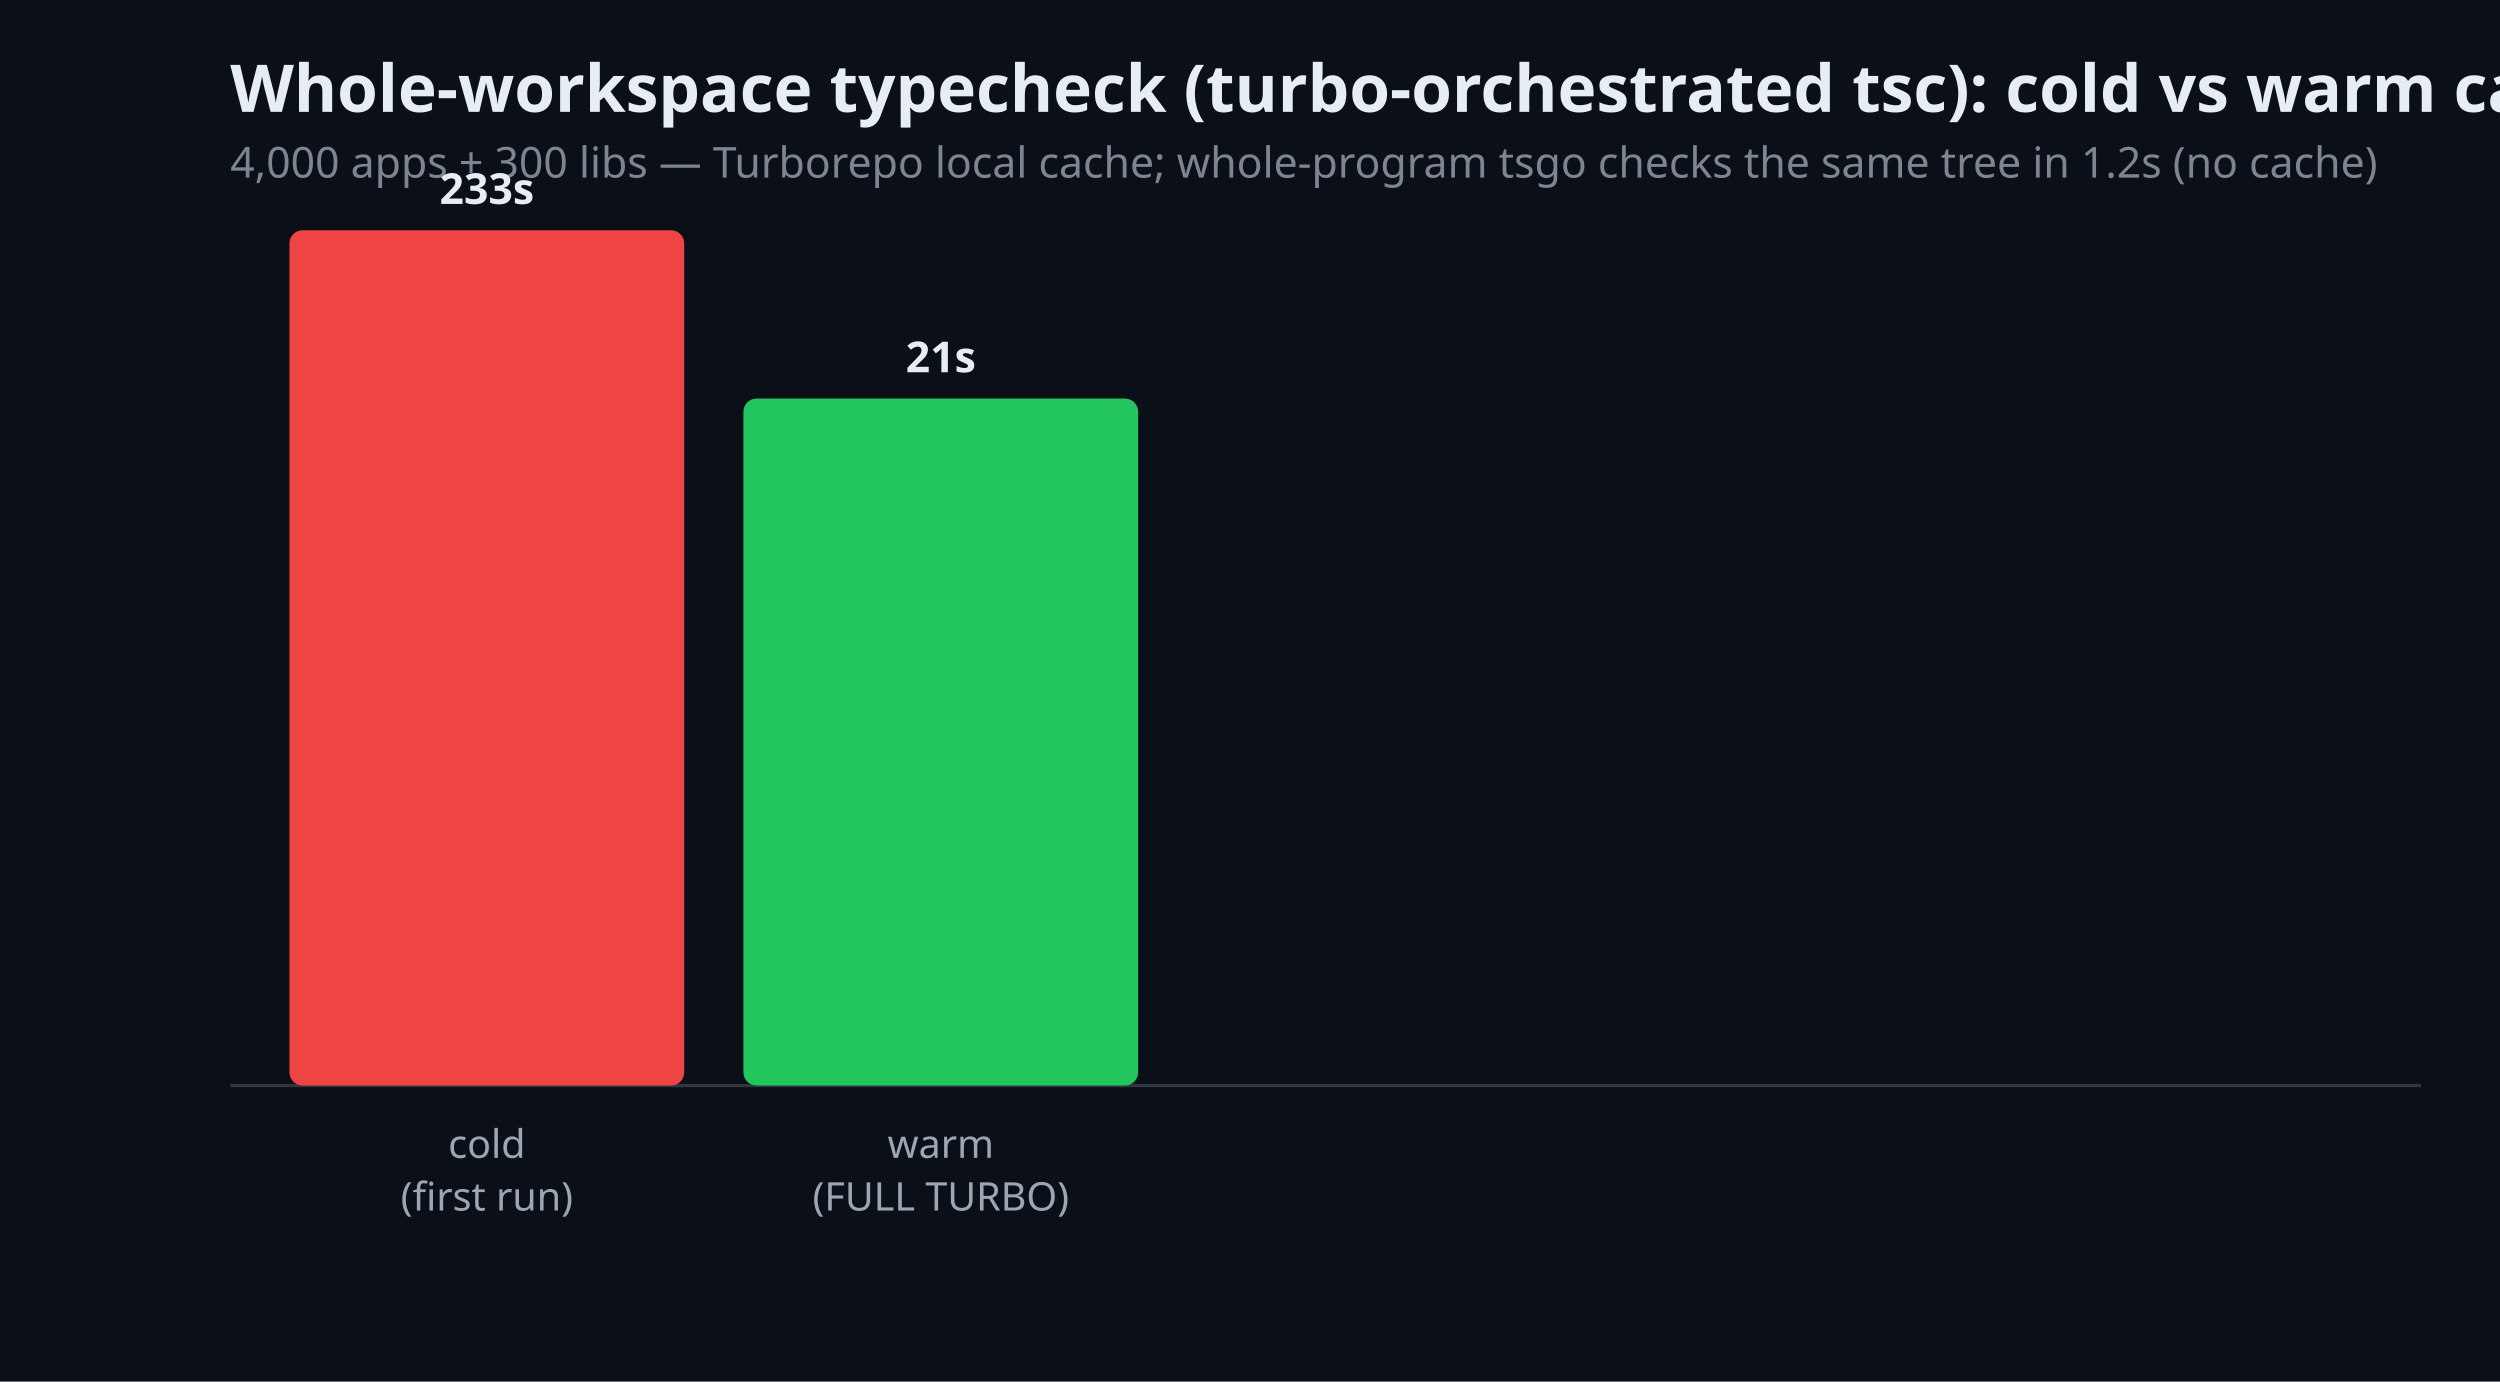
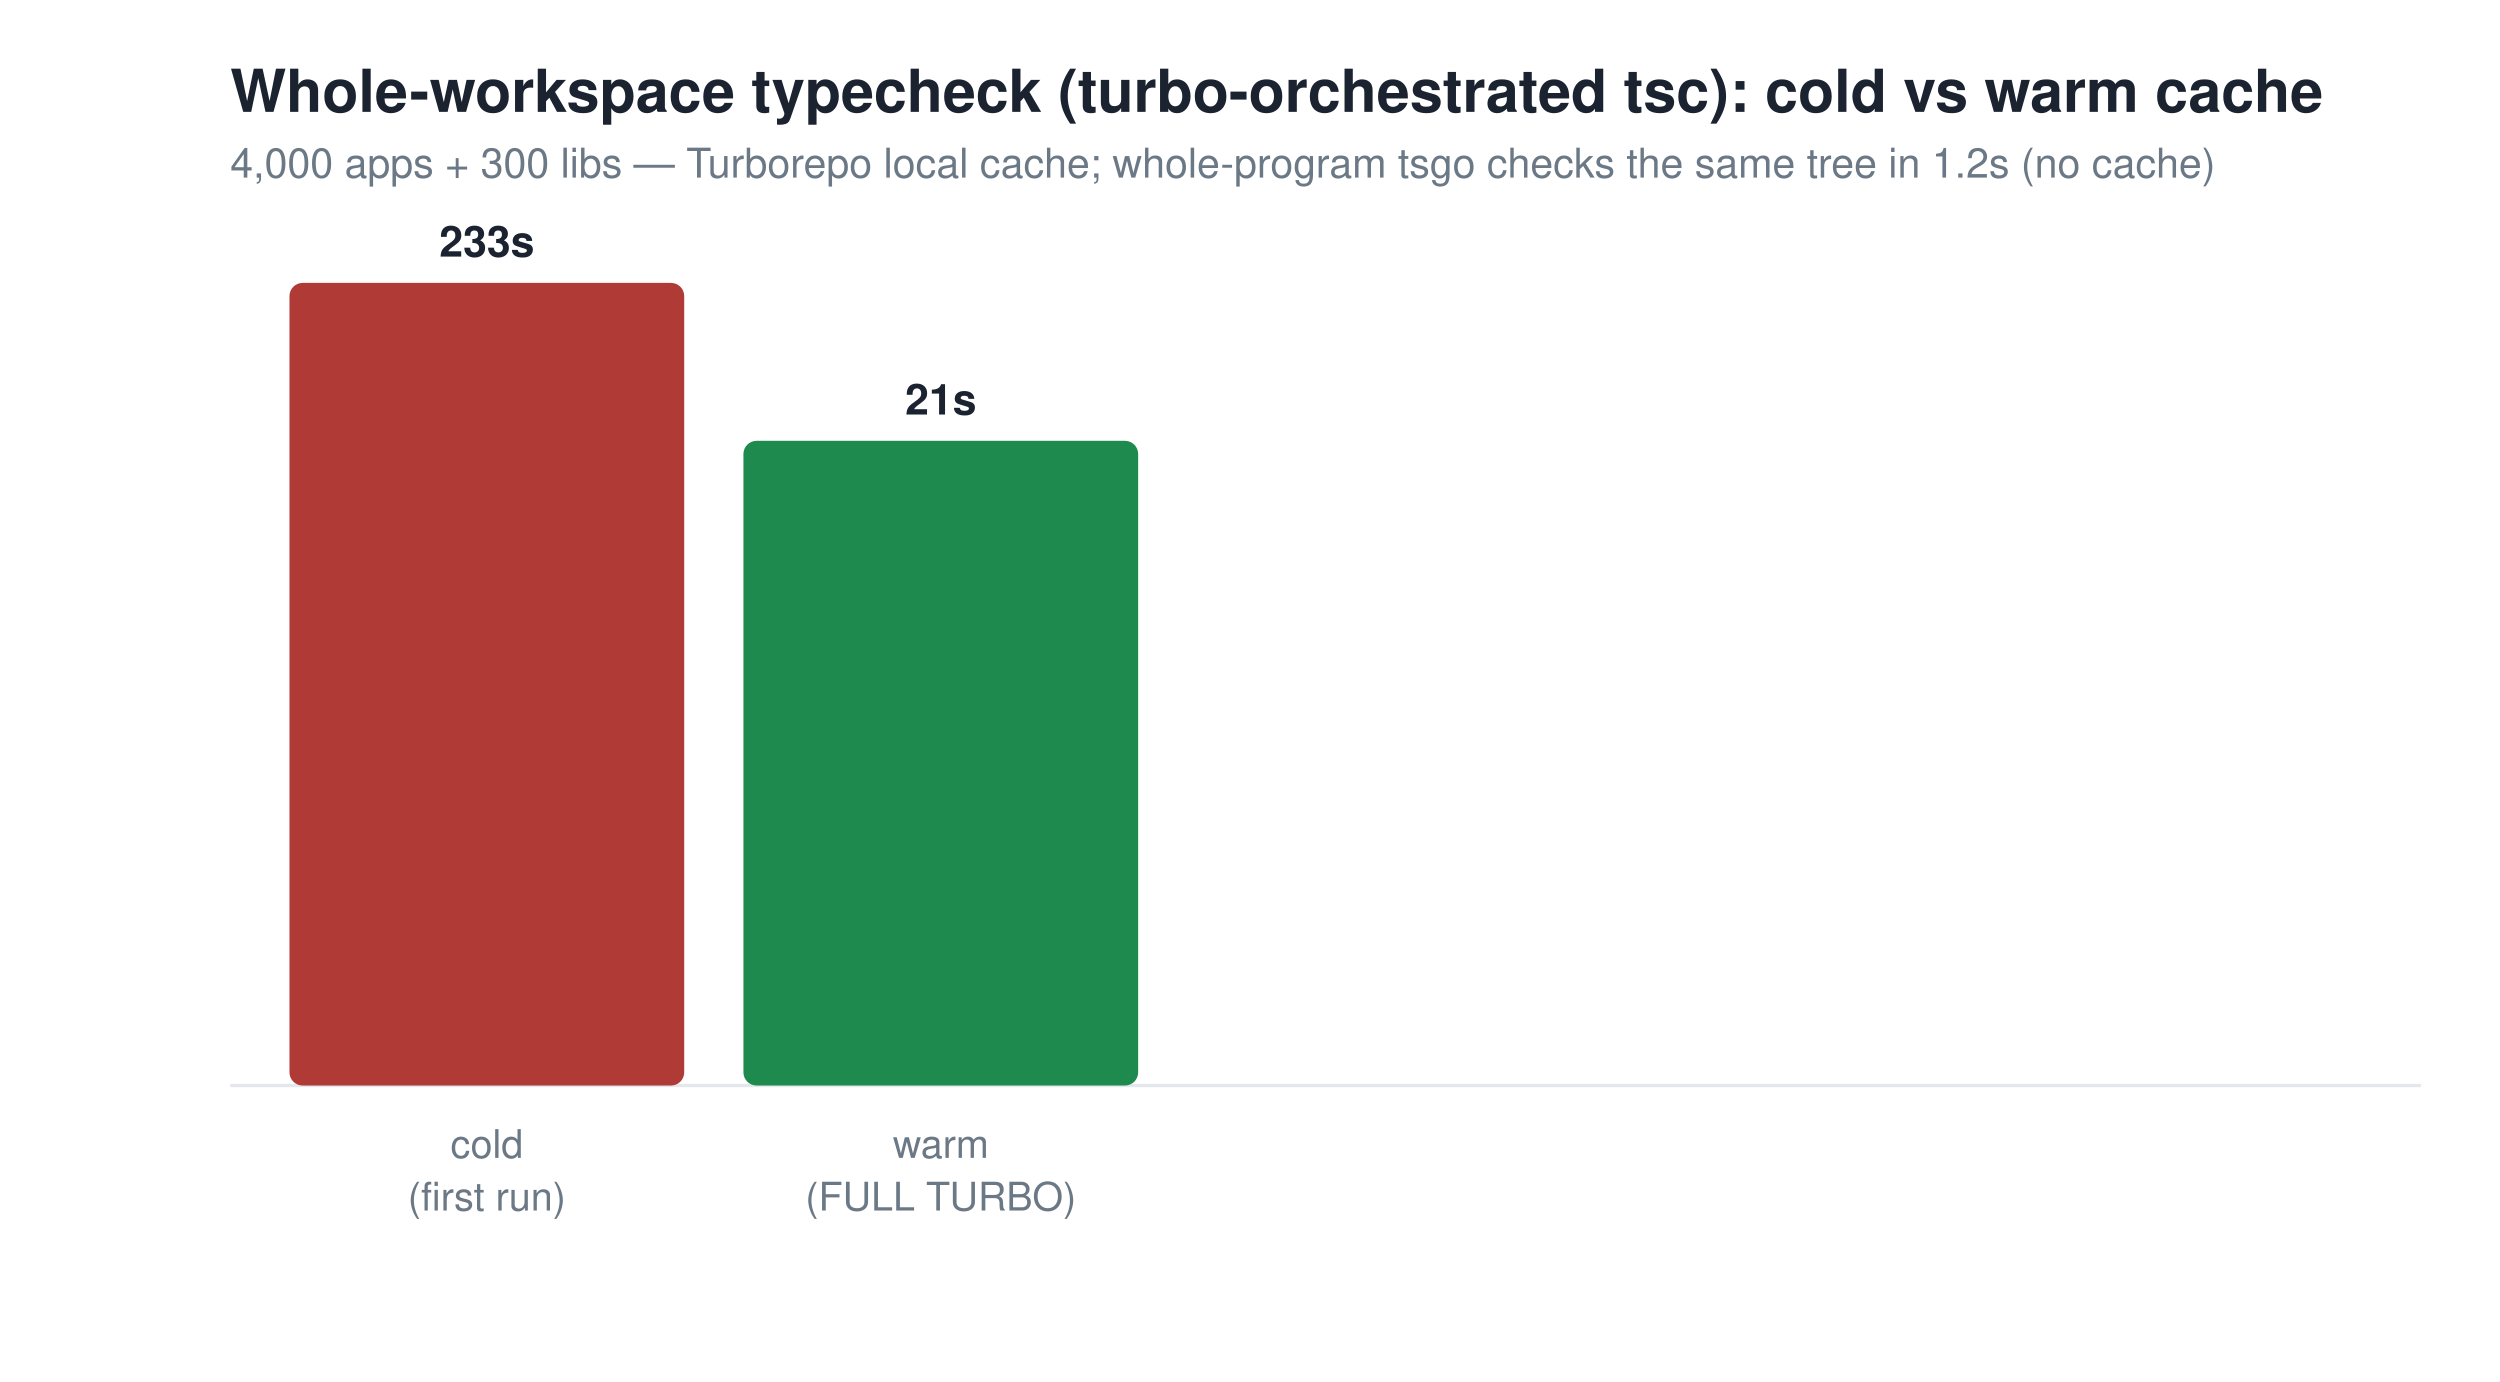
- <svg xmlns="http://www.w3.org/2000/svg" width="760" height="420" font-family="ui-sans-serif,system-ui,sans-serif">
-   <rect width="760" height="420" fill="#0b0f17" />
-   <text x="70" y="34" fill="#e6edf3" font-size="20" font-weight="700">Whole-workspace typecheck (turbo-orchestrated tsc): cold vs warm cache</text>
-   <text x="70" y="54" fill="#7d8590" font-size="13">4,000 apps + 300 libs — Turborepo local cache; whole-program tsgo checks the same tree in 1.2s (no cache)</text>
-   <line x1="70" y1="330" x2="736" y2="330" stroke="#30363d" />
-   <rect x="88" y="70" width="120" height="260" rx="4" fill="#ef4444" />
-   <text x="148" y="62" fill="#e6edf3" font-size="13" font-weight="600" text-anchor="middle">233s</text>
-   <text x="148" y="352" fill="#9da7b3" font-size="12" text-anchor="middle">cold</text>
-   <text x="148" y="368" fill="#9da7b3" font-size="12" text-anchor="middle">(first run)</text>
-   <rect x="226" y="121.159" width="120" height="208.841" rx="4" fill="#22c55e" />
-   <text x="286" y="113.159" fill="#e6edf3" font-size="13" font-weight="600" text-anchor="middle">21s</text>
-   <text x="286" y="352" fill="#9da7b3" font-size="12" text-anchor="middle">warm</text>
-   <text x="286" y="368" fill="#9da7b3" font-size="12" text-anchor="middle">(FULL TURBO)</text>
+ <svg xmlns="http://www.w3.org/2000/svg" width="760" height="420" viewBox="0 0 760 420" role="img" aria-label="Whole-workspace typecheck (turbo-orchestrated tsc): cold vs warm cache — 4,000 apps + 300 libs — Turborepo local cache; whole-program tsgo checks the same tree in 1.2s (no cache)" font-family="system-ui,-apple-system,Segoe UI,Helvetica,Arial,sans-serif">
+   <style>@media (prefers-color-scheme: dark){
+ rect[fill="#ffffff"]{fill:#0d1117}
+ text[fill="#1c2330"]{fill:#e2e7ec}
+ text[fill="#6b7885"]{fill:#9aa6b1}
+ text[fill="#1a73e8"]{fill:#6ba3f5}
+ line[stroke="#e4e8ec"]{stroke:#2b333c}
+ rect[stroke="#e4e8ec"]{stroke:#39424c}
+ rect[fill="#e4e8ec"]{fill:#2b333c}
+ line[stroke="#6b7885"],path[stroke="#6b7885"],polyline[stroke="#6b7885"]{stroke:#8b98a4}
+ path[fill="#6b7885"]{fill:#8b98a4}
+ rect[fill="#eef3fb"]{fill:#1f2f45}rect[stroke="#b9cdec"]{stroke:#3d5a85}
+ rect[fill="#f0faf5"]{fill:#173029}rect[stroke="#a9d8bd"]{stroke:#2e6b52}
+ rect[fill="#fdf3ef"]{fill:#331f18}rect[stroke="#e4b9a6"]{stroke:#7a4630}
+ rect[fill="#fbf6e9"]{fill:#c9a13b;fill-opacity:.14}rect[stroke="#eee3bb"]{stroke:#7a6224}
+ rect[fill="#e4b9a6"]{fill:#7a4630}
+ }</style>
+   <rect width="760" height="420" fill="#ffffff" />
+   <text x="70" y="34" font-size="18" fill="#1c2330" font-weight="700">Whole-workspace typecheck (turbo-orchestrated tsc): cold vs warm cache</text>
+   <text x="70" y="54" font-size="12.5" fill="#6b7885">4,000 apps + 300 libs — Turborepo local cache; whole-program tsgo checks the same tree in 1.2s (no cache)</text>
+   <line x1="70" y1="330" x2="736" y2="330" stroke="#e4e8ec" />
+   <rect x="88" y="86" width="120" height="244" rx="4" fill="rgb(176,58,54)" />
+   <text x="148" y="78" font-size="13" fill="#1c2330" font-weight="600" text-anchor="middle">233s</text>
+   <text x="148" y="352" font-size="12" fill="#6b7885" text-anchor="middle">cold</text>
+   <text x="148" y="368" font-size="12" fill="#6b7885" text-anchor="middle">(first run)</text>
+   <rect x="226" y="134.011" width="120" height="195.989" rx="4" fill="rgb(31,138,77)" />
+   <text x="286" y="126.011" font-size="13" fill="#1c2330" font-weight="600" text-anchor="middle">21s</text>
+   <text x="286" y="352" font-size="12" fill="#6b7885" text-anchor="middle">warm</text>
+   <text x="286" y="368" font-size="12" fill="#6b7885" text-anchor="middle">(FULL TURBO)</text>
</svg>
